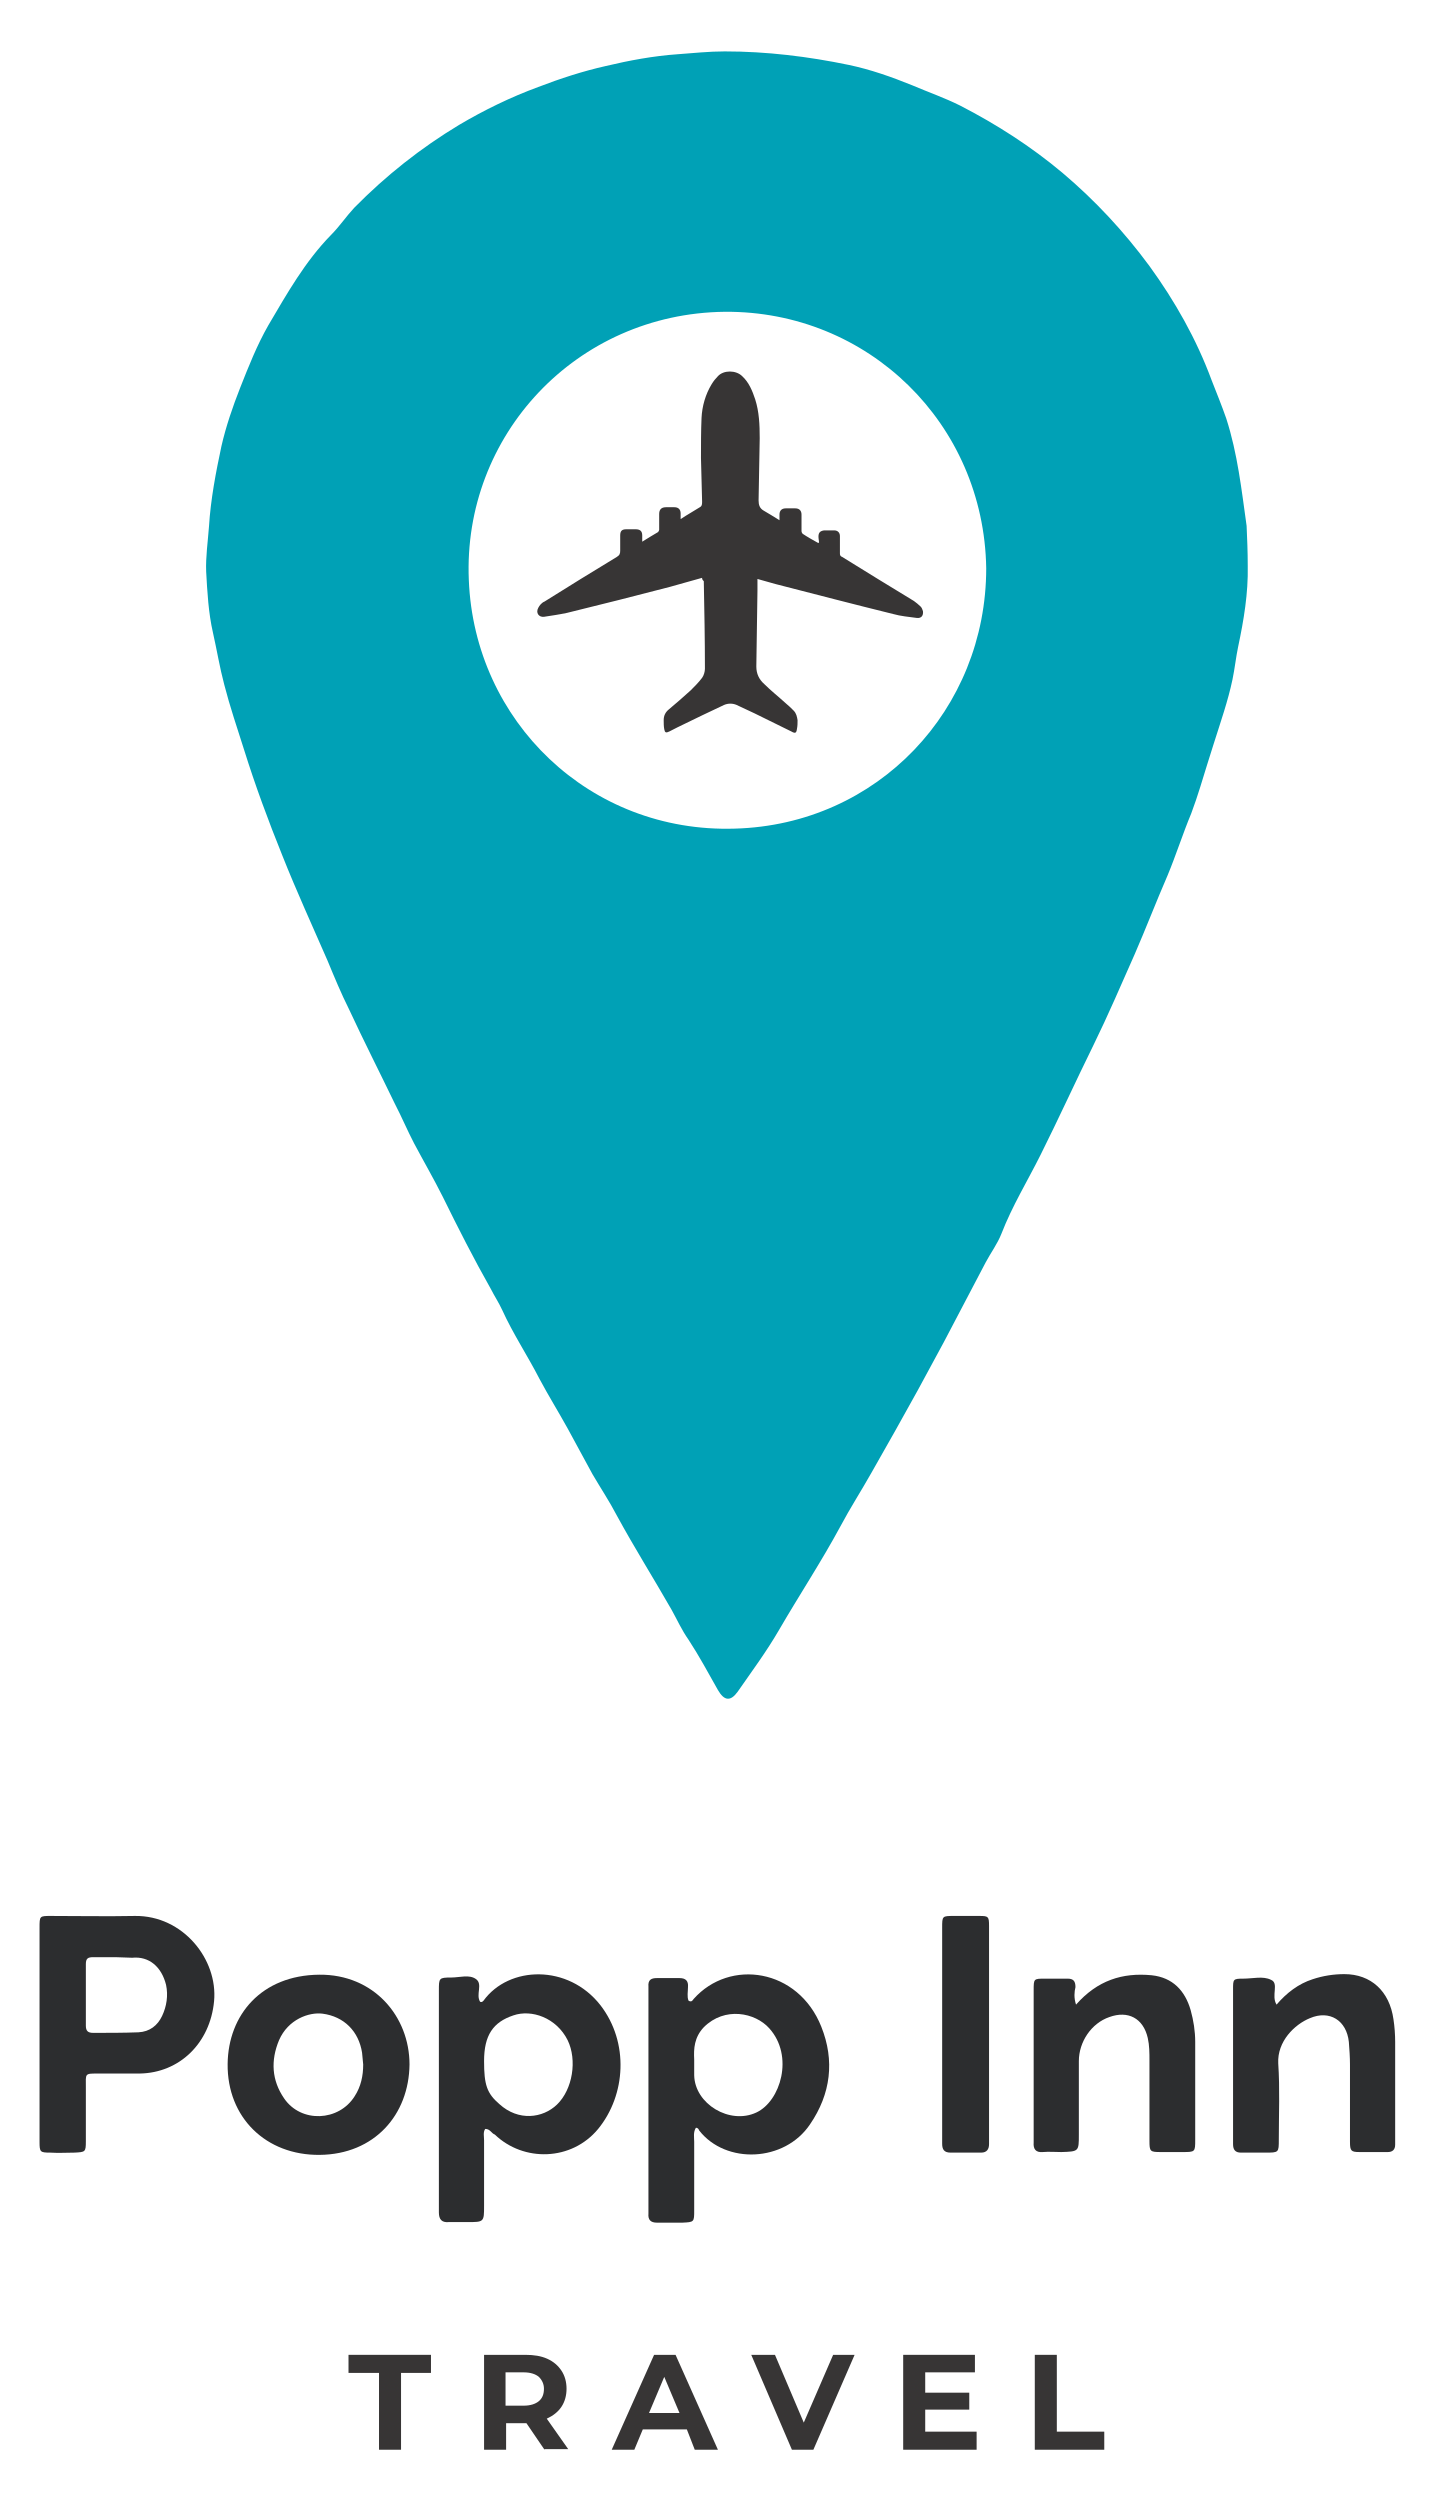
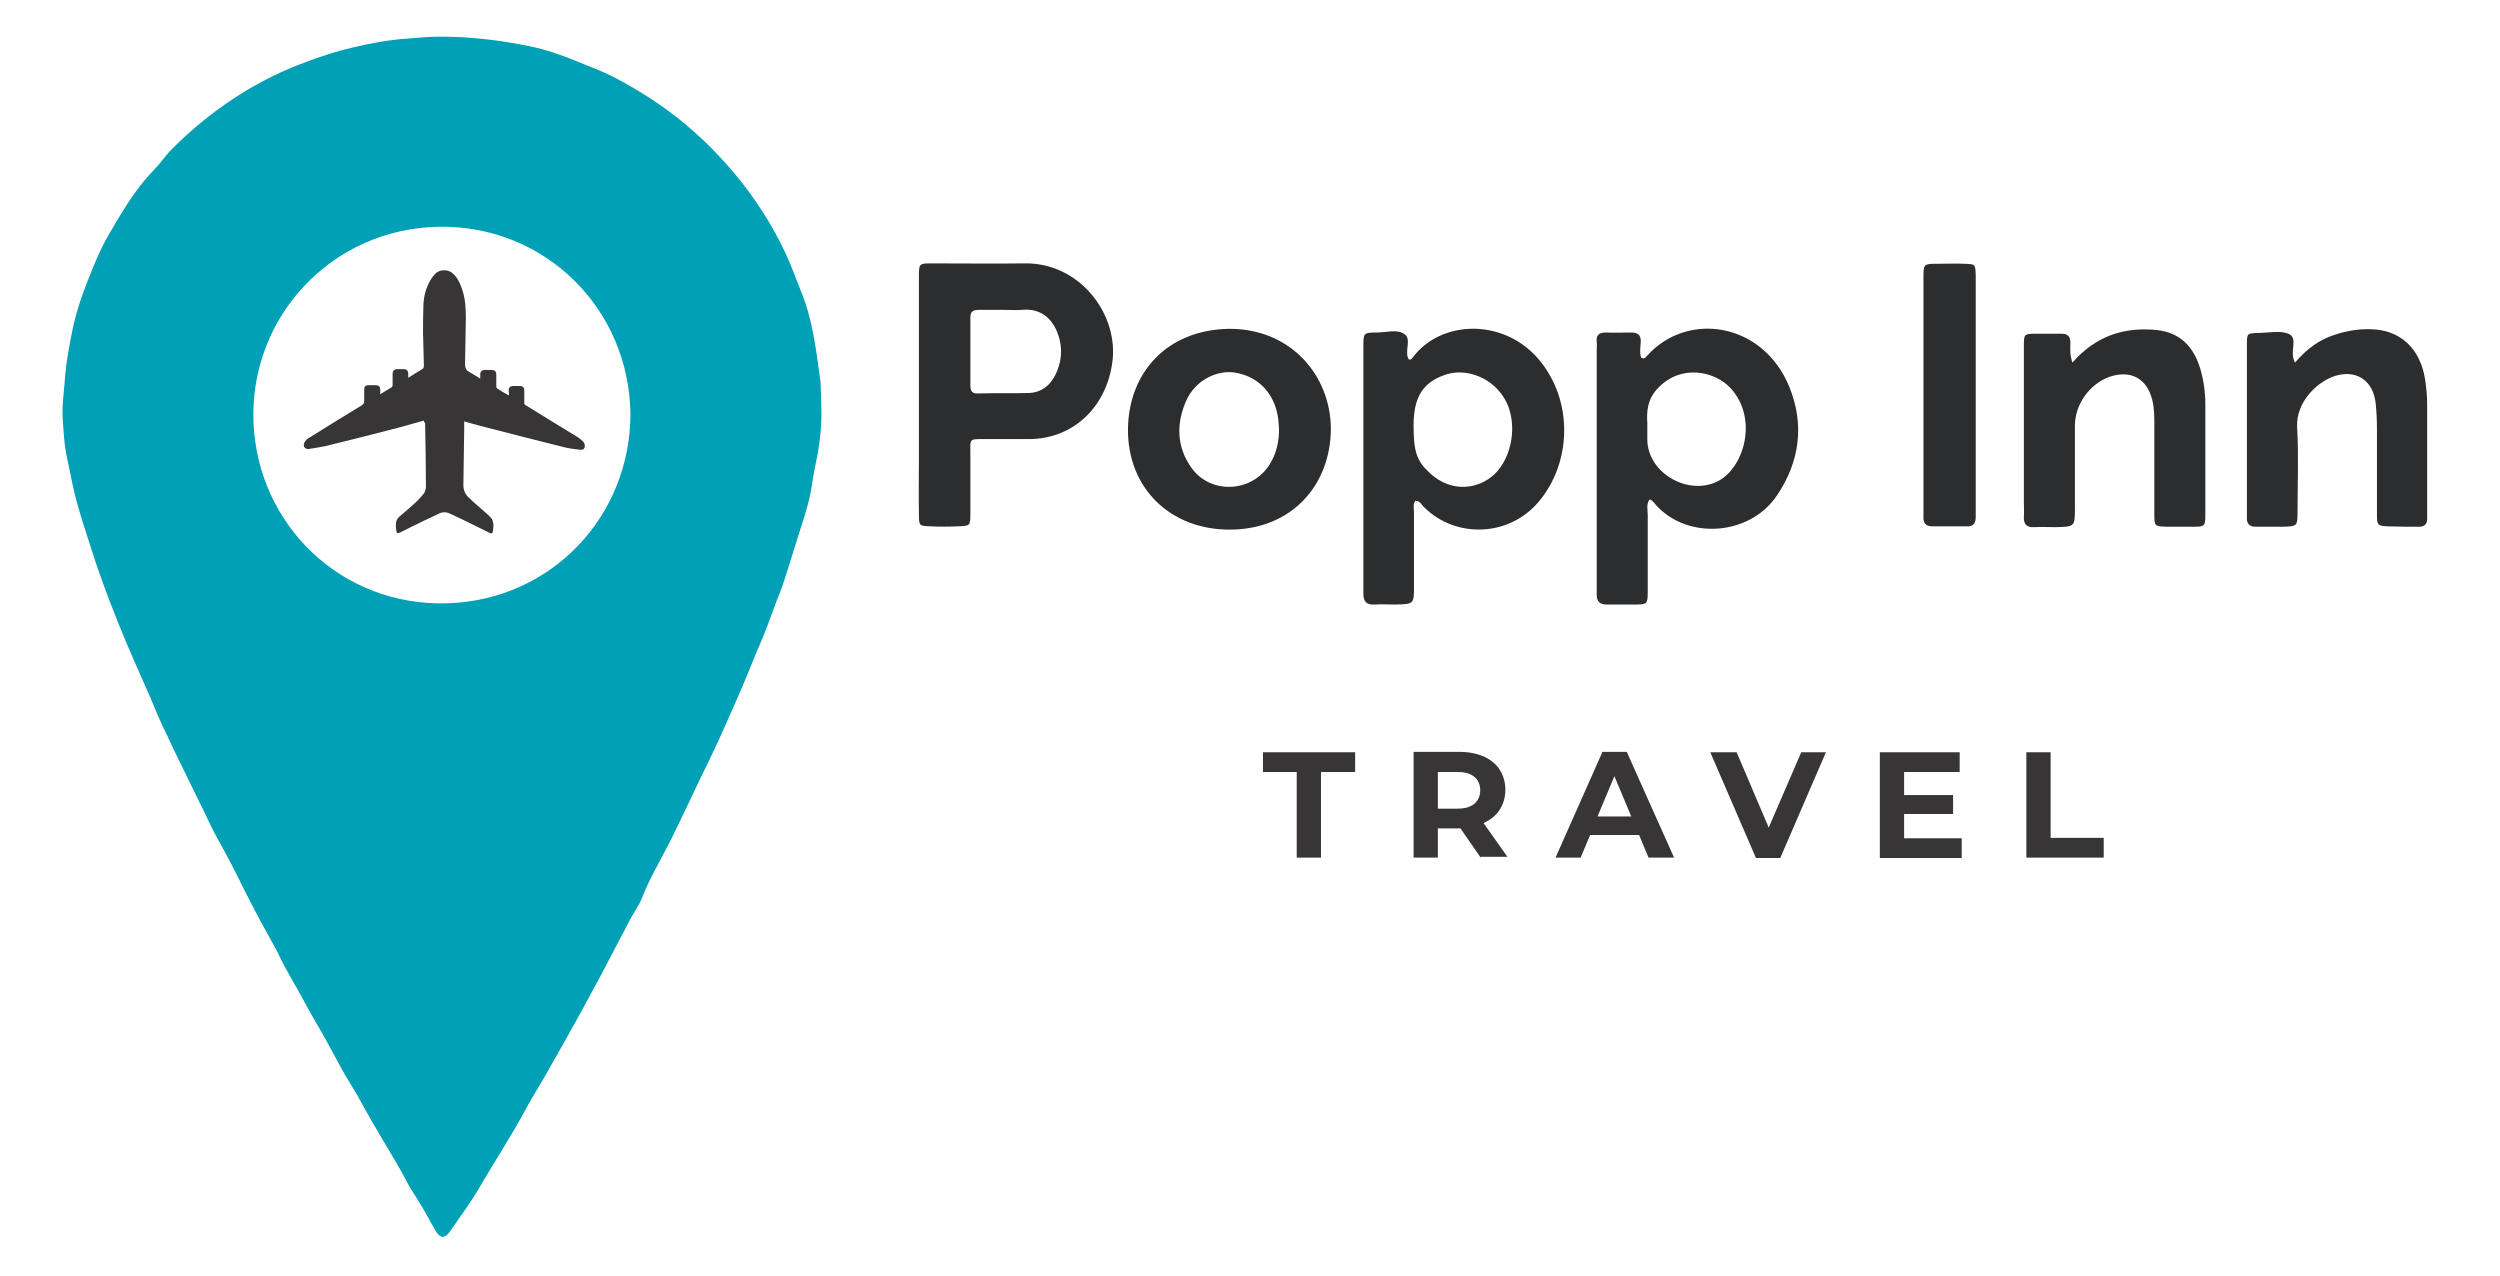
- <svg xmlns="http://www.w3.org/2000/svg" version="1.1" id="Layer_1" x="0px" y="0px" viewBox="0 0 254.2 442.6" style="enable-background:new 0 0 254.2 442.6;" xml:space="preserve">
+ <svg xmlns="http://www.w3.org/2000/svg" version="1.1" id="Layer_1" x="0px" y="0px" viewBox="0 0 607.5 310" style="enable-background:new 0 0 607.5 310;" xml:space="preserve">
  <style type="text/css">
- 	.st0{fill:#2C2D2F;}
- 	.st1{fill:#00A1B6;}
- 	.st2{fill:#373535;}
+ 	.st0{fill:#00A1B6;}
+ 	.st1{fill:#373535;}
+ 	.st2{fill:#2C2D2F;}
</style>
-   <path class="st0" d="M20.5,346.5L20.5,346.5c-1.3,0-2.7,0-4,0c-0.9,0-1.3,0.2-1.3,1.2c0,3.6,0,7.3,0,10.9c0,0.9,0.3,1.3,1.3,1.3  c2.7,0,5.4,0,8-0.1c2-0.1,3.4-1.2,4.2-2.9c0.8-1.7,1.1-3.6,0.7-5.5c-0.8-3.2-3-5.1-6-4.8C22.4,346.6,21.5,346.5,20.5,346.5 M7,360  c0-6.2,0-12.4,0-18.7c0-2.1,0-2.1,2-2.1c5,0,9.9,0.1,14.9,0c8.5-0.1,14.7,7.7,14,15.1c-0.7,7.4-6.1,12.7-13.2,12.8  c-2.4,0-4.7,0-7.1,0c-2.7,0-2.4-0.1-2.4,2.5c0,3.2,0,6.3,0,9.5c0,1.9-0.1,1.9-2,2c-1.4,0-2.8,0.1-4.3,0c-1.8,0-1.9-0.1-1.9-1.9  c0-3,0-6,0-9C7,366.8,7,363.4,7,360" />
-   <path class="st0" d="M85.7,364.9c0,4.2,0.5,5.7,2.7,7.6c3.4,3.1,7.7,2.5,10.2,0.1c2.8-2.7,3.6-7.9,1.9-11.4c-2-4-6.4-5.5-9.6-4.4  C87.3,358,85.7,360.3,85.7,364.9 M85.9,376.9c-0.4,0.6-0.2,1.3-0.2,2c0,3.9,0,7.7,0,11.6c0,2.9,0,2.9-3,2.9c-1.1,0-2.2,0-3.3,0  c-1.2,0.1-1.7-0.5-1.7-1.7c0-0.6,0-1.1,0-1.7c0-12.5,0-25.1,0-37.6c0-2.2,0-2.3,2.2-2.3c1.5,0,3.2-0.6,4.4,0.3  c1.2,0.9-0.1,2.7,0.7,4c0.3,0.1,0.4,0,0.6-0.2c4.5-6.2,15-6.5,20.7,0.8c5.1,6.6,4.5,15.9-0.4,21.9c-4.7,5.7-13.2,5.9-18.3,1  C87,377.7,86.8,376.9,85.9,376.9" />
-   <path class="st0" d="M122.9,364.6c0,1.2,0,2,0,2.8c0.1,5.1,6.3,8.8,11,6.6c4.3-2,6.7-10,2.3-14.9c-2.5-2.8-7.9-3.9-11.6-0.2  C122.9,360.7,122.8,362.7,122.9,364.6 M123.2,376.7c-0.5,0.8-0.3,1.7-0.3,2.5c0,4,0,8,0,12.1c0,2.1,0,2.1-2.1,2.2c-1.5,0-3,0-4.5,0  c-1.1,0-1.6-0.5-1.5-1.6c0-1.3,0-2.5,0-3.8c0-11.7,0-23.3,0-35c0-0.5,0-0.9,0-1.4c-0.1-1.2,0.5-1.5,1.5-1.5c1.3,0,2.7,0,4,0  c1.1,0,1.6,0.5,1.5,1.6c0,0.8-0.2,1.7,0.1,2.4c0.5,0.3,0.7,0,0.9-0.3c6.4-7.2,18.5-5.4,22.6,4.9c2.4,6,1.7,11.9-2,17.3  c-4.5,6.7-14.9,7.1-19.6,1.1C123.7,377,123.6,376.7,123.2,376.7" />
-   <path class="st0" d="M64.3,365.5c-0.1-0.7-0.1-1.4-0.2-2.1c-0.6-3.8-3.2-6.4-7-6.9c-2.4-0.3-6.1,1-7.7,4.7  c-1.5,3.6-1.3,7.1,0.9,10.3c3,4.4,9.7,4.1,12.5-0.4C63.9,369.4,64.3,367.5,64.3,365.5 M72.5,365.5c-0.1,8.9-6.2,15.9-15.9,16  c-9.5,0.1-16.4-6.6-16.3-16.1c0.1-8.7,6-15.7,16.2-15.8C66.2,349.5,72.5,357,72.5,365.5" />
-   <path class="st0" d="M226,354.9c1.8-2.1,3.9-3.7,6.4-4.5c1.8-0.6,3.7-0.9,5.6-0.9c4.7,0,8,3,8.7,8c0.2,1.3,0.3,2.7,0.3,4  c0,5.6,0,11.2,0,16.8c0,0.5,0,0.9,0,1.4c0,0.9-0.5,1.3-1.3,1.3c-1.7,0-3.3,0-5,0c-1.5,0-1.7-0.2-1.7-1.8c0-4.6,0-9.1,0-13.7  c0-1.3-0.1-2.7-0.2-4c-0.4-3.8-3.4-5.7-6.9-4.2c-2.7,1.1-5.8,4.1-5.6,8c0.3,4.5,0.1,9,0.1,13.5c0,2.3,0,2.3-2.4,2.3  c-1.4,0-2.8,0-4.3,0c-1,0-1.4-0.5-1.4-1.5c0-0.4,0-0.8,0-1.2c0-8.7,0-17.5,0-26.2c0-1.8,0-1.9,1.8-1.9c1.7,0,3.5-0.5,4.9,0.2  C226.5,351.1,225,353.3,226,354.9" />
-   <path class="st0" d="M190.5,354.9c3.8-4.3,8.2-5.7,13.4-5.2c3.7,0.4,5.9,2.7,6.9,6.2c0.5,1.8,0.8,3.7,0.8,5.6c0,5.8,0,11.5,0,17.3  c0,2.2,0,2.2-2.3,2.2c-1.3,0-2.5,0-3.8,0c-1.9,0-2-0.1-2-2c0-4.7,0-9.5,0-14.2c0-1.3,0-2.7-0.3-4c-0.8-3.5-3.5-4.9-6.8-3.7  c-3.2,1.1-5.4,4.4-5.4,7.8c0,4.3,0,8.7,0,13c0,3,0,3-3.1,3.1c-1.1,0-2.2-0.1-3.3,0c-1.2,0.1-1.7-0.5-1.6-1.7c0-0.7,0-1.4,0-2.1  c0-8.3,0-16.6,0-24.8c0-2.1,0-2.1,2-2.1c1.3,0,2.7,0,4,0c1,0,1.4,0.4,1.4,1.5C190.2,352.6,190.1,353.7,190.5,354.9" />
-   <path class="st0" d="M166.8,360c0-6.2,0-12.5,0-18.7c0-2.1,0-2.1,2.1-2.1c1.5,0,3,0,4.5,0c1.6,0,1.7,0.1,1.7,1.8c0,0.2,0,0.5,0,0.7  c0,12.1,0,24.1,0,36.2c0,0.6,0,1.1,0,1.7c0,0.9-0.4,1.5-1.4,1.5c-1.8,0-3.6,0-5.4,0c-1.2,0-1.5-0.6-1.5-1.6c0-2.8,0-5.7,0-8.5  C166.8,367.2,166.8,363.6,166.8,360L166.8,360z" />
-   <path class="st1" d="M174.6,100.6C174.2,75,153.7,55,128.3,55.2C102,55.5,81.9,77.1,83,102.7c1,25,21.4,44.8,47.1,44  C155.4,146,174.6,125.6,174.6,100.6 M220.9,100.2c0.1,4.8-0.7,9.6-1.7,14.3c-0.4,1.9-0.6,3.9-1,5.8c-0.8,3.8-2.1,7.5-3.3,11.3  c-0.8,2.5-1.6,5.1-2.4,7.7c-0.5,1.6-1,3.1-1.6,4.7c-1.5,3.6-2.7,7.4-4.2,11c-2,4.6-3.8,9.3-5.8,13.9c-2.4,5.4-4.7,10.8-7.3,16.1  c-3.2,6.5-6.2,13.1-9.4,19.5c-2.3,4.6-5,9-6.9,13.9c-0.7,1.8-1.9,3.4-2.8,5.1c-2.5,4.7-4.9,9.4-7.4,14.1c-1.5,2.8-3.1,5.7-4.6,8.5  c-2.7,4.9-5.4,9.7-8.2,14.6c-1.8,3.2-3.8,6.3-5.5,9.5c-3.4,6.3-7.3,12.2-10.9,18.4c-2.2,3.8-4.8,7.3-7.3,10.9  c-1.3,1.8-2.4,1.6-3.5-0.3c-1.7-3-3.3-6-5.2-8.9c-1.2-1.7-2-3.5-3-5.3c-3.2-5.6-6.6-11-9.7-16.7c-1.3-2.5-2.9-4.9-4.3-7.3  c-1.5-2.7-2.9-5.4-4.4-8.1c-1.6-2.9-3.4-5.8-5-8.8c-2.1-4.1-4.7-8-6.6-12.2c-0.6-1.3-1.4-2.5-2-3.7c-3-5.3-5.8-10.8-8.5-16.3  c-1.6-3.2-3.4-6.3-5.1-9.5c-1.2-2.3-2.2-4.7-3.4-7c-2.7-5.6-5.5-11.1-8.1-16.7c-1.4-2.8-2.6-5.7-3.8-8.6c-2.7-6.2-5.5-12.3-8-18.6  c-2.5-6.2-4.8-12.4-6.8-18.8c-1.2-3.8-2.5-7.6-3.5-11.5c-0.8-3-1.3-6.1-2-9.2c-0.8-3.5-1-7.2-1.2-10.8c-0.1-2.6,0.3-5.3,0.5-8  c0.3-4.8,1.2-9.5,2.2-14.2c0.8-3.5,2-7,3.3-10.3c1.5-3.8,3-7.6,5-11.1c3.3-5.6,6.5-11.3,11.1-16c1.5-1.5,2.7-3.3,4.1-4.8  c5.6-5.7,11.8-10.6,18.6-14.7c4.4-2.6,9.1-4.9,14-6.7c3.9-1.5,7.9-2.8,11.9-3.7c4.2-1,8.5-1.8,12.8-2.1c2.8-0.2,5.5-0.5,8.3-0.5  c7.4,0,14.8,0.9,22,2.4c3.8,0.8,7.5,2.1,11.2,3.6c2.8,1.2,5.7,2.2,8.5,3.6c6.4,3.3,12.5,7.2,18.1,11.9c5.8,4.9,10.9,10.4,15.4,16.5  c4.5,6.2,8.3,12.9,11,20.2c0.9,2.3,1.8,4.5,2.6,6.8c2,6.2,2.7,12.6,3.6,19C220.8,95.3,220.9,97.7,220.9,100.2" />
-   <path class="st2" d="M124.3,102.3c-1.9,0.5-3.8,1.1-5.7,1.6c-6.1,1.6-12.1,3.1-18.2,4.6c-1.4,0.3-2.8,0.5-4.1,0.7  c-0.9,0.1-1.5-0.7-1-1.6c0.2-0.4,0.6-0.9,1.1-1.1c4.3-2.7,8.5-5.3,12.8-7.9c0.5-0.3,0.6-0.6,0.6-1.1c0-0.9,0-1.8,0-2.7  c0-0.8,0.3-1.1,1.1-1.1c0.5,0,1.1,0,1.6,0c0.8,0,1.2,0.3,1.2,1.1c0,0.3,0,0.6,0,1.1c1-0.6,1.9-1.2,2.8-1.7c0.1-0.1,0.2-0.3,0.2-0.4  c0-0.9,0-1.9,0-2.8c0-0.8,0.4-1.2,1.2-1.2c0.5,0,1,0,1.5,0c0.7,0,1.1,0.4,1.1,1.1c0,0.3,0,0.6,0,1c1.2-0.8,2.3-1.4,3.4-2.1  c0.4-0.2,0.4-0.6,0.4-1c-0.1-2.6-0.1-5.2-0.2-7.7c0-2.4,0-4.8,0.1-7.1c0.1-2.1,0.7-4.2,1.8-6c0.3-0.5,0.7-1,1.1-1.4  c1-1.1,3.2-1.1,4.3,0c1.2,1.1,1.8,2.6,2.3,4.1c0.7,2.2,0.8,4.5,0.8,6.9c-0.1,3.7-0.1,7.3-0.2,11c0,0.8,0.2,1.4,0.9,1.8  c0.9,0.5,1.8,1.1,2.8,1.7c0-0.4,0-0.7,0-1c0-0.7,0.4-1.1,1.1-1.1c0.6,0,1.1,0,1.7,0c0.7,0,1.1,0.4,1.1,1.1c0,1,0,1.9,0,2.9  c0,0.2,0.1,0.4,0.2,0.5c0.9,0.6,1.8,1.1,2.7,1.6c0.1,0,0.1,0,0.2,0c0-0.4-0.1-0.7-0.1-1.1c0-0.7,0.3-1,1-1.1c0.6,0,1.2,0,1.8,0  c0.6,0,1,0.4,1,1c0,1,0,2.1,0,3.1c0,0.3,0.1,0.5,0.4,0.6c4.2,2.6,8.4,5.2,12.7,7.8c0.4,0.3,0.8,0.6,1.2,1c0.2,0.2,0.3,0.5,0.4,0.8  c0.1,0.8-0.3,1.3-1.1,1.2c-1.4-0.2-2.8-0.3-4.2-0.7c-6.9-1.7-13.8-3.5-20.8-5.3c-1.1-0.3-2.1-0.6-3.2-0.9c0,0.8,0,1.4,0,2.1  c-0.1,4.5-0.1,8.9-0.2,13.4c0,1.3,0.5,2.3,1.4,3.1c1.2,1.2,2.6,2.3,3.8,3.4c0.5,0.4,1,0.9,1.4,1.3c0.5,0.5,0.6,1.1,0.7,1.7  c0,0.5,0,1-0.1,1.5c-0.1,0.8-0.3,0.9-1,0.5c-2.2-1.1-4.3-2.1-6.5-3.2c-1.1-0.5-2.1-1-3.2-1.5c-0.7-0.3-1.5-0.3-2.2,0  c-1.3,0.6-2.5,1.2-3.8,1.8c-2,1-4,1.9-5.9,2.9c-0.6,0.3-0.8,0.2-0.9-0.4c-0.1-0.5-0.1-1.1-0.1-1.6c0-0.8,0.3-1.4,0.9-1.9  c1.3-1.1,2.6-2.2,3.9-3.4c0.7-0.7,1.4-1.4,2-2.2c0.3-0.4,0.5-1.1,0.5-1.6c0-5.2-0.1-10.3-0.2-15.5  C124.3,102.6,124.3,102.5,124.3,102.3" />
  <g>
-     <path class="st2" d="M67.1,420.1h-5.4v-3.2h14.6v3.2H71v13.6h-3.9V420.1z" />
-     <path class="st2" d="M96.4,433.7l-3.2-4.7h-0.2h-3.4v4.7h-3.9v-16.8h7.3c1.5,0,2.8,0.2,3.9,0.7c1.1,0.5,1.9,1.2,2.5,2.1   s0.9,2,0.9,3.2s-0.3,2.3-0.9,3.2c-0.6,0.9-1.5,1.6-2.6,2.1l3.8,5.4H96.4z M95.4,420.8c-0.6-0.5-1.5-0.8-2.7-0.8h-3.2v5.9h3.2   c1.2,0,2.1-0.3,2.7-0.8c0.6-0.5,0.9-1.2,0.9-2.2C96.3,422.1,96,421.4,95.4,420.8z" />
-     <path class="st2" d="M121.6,430.1h-7.8l-1.5,3.6h-4l7.5-16.8h3.8l7.5,16.8h-4.1L121.6,430.1z M120.3,427.2l-2.7-6.4l-2.7,6.4H120.3   z" />
-     <path class="st2" d="M151.3,416.9l-7.3,16.8h-3.8l-7.2-16.8h4.2l5.1,12l5.2-12H151.3z" />
-     <path class="st2" d="M172.9,430.6v3.1h-13v-16.8h12.7v3.1h-8.8v3.6h7.8v3h-7.8v3.9H172.9z" />
-     <path class="st2" d="M183.2,416.9h3.9v13.6h8.4v3.2h-12.3V416.9z" />
+     <path class="st0" d="M153.2,100.5c-0.4-25.7-20.9-45.7-46.3-45.4c-26.2,0.3-46.3,21.9-45.3,47.5c1,25,21.4,44.8,47.1,44   C134.1,145.8,153.2,125.4,153.2,100.5 M199.6,100c0.1,4.8-0.7,9.6-1.7,14.3c-0.4,1.9-0.6,3.9-1,5.8c-0.8,3.8-2.1,7.5-3.3,11.3   c-0.8,2.5-1.6,5.1-2.4,7.7c-0.5,1.6-1,3.1-1.6,4.7c-1.5,3.6-2.7,7.4-4.2,11c-2,4.6-3.8,9.3-5.8,13.9c-2.4,5.4-4.7,10.8-7.3,16.1   c-3.2,6.5-6.2,13.1-9.4,19.5c-2.3,4.6-5,9-6.9,13.9c-0.7,1.8-1.9,3.4-2.8,5.1c-2.5,4.7-4.9,9.4-7.4,14.1c-1.5,2.8-3.1,5.7-4.6,8.5   c-2.7,4.9-5.4,9.7-8.2,14.6c-1.8,3.2-3.8,6.3-5.5,9.5c-3.4,6.3-7.3,12.2-10.9,18.4c-2.2,3.8-4.8,7.3-7.3,10.9   c-1.3,1.8-2.4,1.6-3.5-0.3c-1.7-3-3.3-6-5.2-8.9c-1.2-1.7-2-3.5-3-5.3c-3.2-5.6-6.6-11-9.7-16.7c-1.3-2.5-2.9-4.9-4.3-7.3   c-1.5-2.7-2.9-5.4-4.4-8.1c-1.6-2.9-3.4-5.8-5-8.8c-2.1-4.1-4.7-8-6.6-12.2c-0.6-1.3-1.4-2.5-2-3.7c-3-5.3-5.8-10.8-8.5-16.3   c-1.6-3.2-3.4-6.3-5.1-9.5c-1.2-2.3-2.2-4.7-3.4-7c-2.7-5.6-5.5-11.1-8.1-16.7c-1.4-2.8-2.6-5.7-3.8-8.6c-2.7-6.2-5.5-12.3-8-18.6   c-2.5-6.2-4.8-12.4-6.8-18.8c-1.2-3.8-2.5-7.6-3.5-11.5c-0.8-3-1.3-6.1-2-9.2c-0.8-3.5-1-7.2-1.2-10.8c-0.1-2.6,0.3-5.3,0.5-8   c0.3-4.8,1.2-9.5,2.2-14.2c0.8-3.5,2-7,3.3-10.3c1.5-3.8,3-7.6,5-11.1c3.3-5.6,6.5-11.3,11.1-16c1.5-1.5,2.7-3.3,4.1-4.8   c5.6-5.7,11.8-10.6,18.6-14.7c4.4-2.6,9.1-4.9,14-6.7c3.9-1.5,7.9-2.8,11.9-3.7c4.2-1,8.5-1.8,12.8-2.1c2.8-0.2,5.5-0.5,8.3-0.5   c7.4,0,14.8,0.9,22,2.4c3.8,0.8,7.5,2.1,11.2,3.6c2.8,1.2,5.7,2.2,8.5,3.6c6.4,3.3,12.5,7.2,18.1,11.9c5.8,4.9,10.9,10.4,15.4,16.5   c4.5,6.2,8.3,12.9,11,20.2c0.9,2.3,1.8,4.5,2.6,6.8c2,6.2,2.7,12.6,3.6,19C199.5,95.2,199.5,97.6,199.6,100" />
+     <path class="st1" d="M103,102.2c-1.9,0.5-3.8,1.1-5.7,1.6c-6.1,1.6-12.1,3.1-18.2,4.6c-1.4,0.3-2.8,0.5-4.1,0.7   c-0.9,0.1-1.5-0.7-1-1.6c0.2-0.4,0.6-0.9,1.1-1.1c4.3-2.7,8.5-5.3,12.8-7.9c0.5-0.3,0.6-0.6,0.6-1.1c0-0.9,0-1.8,0-2.7   c0-0.8,0.3-1.1,1.1-1.1c0.5,0,1.1,0,1.6,0c0.8,0,1.2,0.3,1.2,1.1c0,0.3,0,0.6,0,1.1c1-0.6,1.9-1.2,2.8-1.7c0.1-0.1,0.2-0.3,0.2-0.4   c0-0.9,0-1.9,0-2.8c0-0.8,0.4-1.2,1.2-1.2c0.5,0,1,0,1.5,0c0.7,0,1.1,0.4,1.1,1.1c0,0.3,0,0.6,0,1c1.2-0.8,2.3-1.4,3.4-2.1   c0.4-0.2,0.4-0.6,0.4-1c-0.1-2.6-0.1-5.2-0.2-7.7c0-2.4,0-4.8,0.1-7.1c0.1-2.1,0.7-4.2,1.8-6c0.3-0.5,0.7-1,1.1-1.4   c1-1.1,3.2-1.1,4.3,0c1.2,1.1,1.8,2.6,2.3,4.1c0.7,2.2,0.8,4.5,0.8,6.9c-0.1,3.7-0.1,7.3-0.2,11c0,0.8,0.2,1.4,0.9,1.8   c0.9,0.5,1.8,1.1,2.8,1.7c0-0.4,0-0.7,0-1c0-0.7,0.4-1.1,1.1-1.1c0.6,0,1.1,0,1.7,0c0.7,0,1.1,0.4,1.1,1.1c0,1,0,1.9,0,2.9   c0,0.2,0.1,0.4,0.2,0.5c0.9,0.6,1.8,1.1,2.7,1.6c0.1,0,0.1,0,0.2,0c0-0.4-0.1-0.7-0.1-1.1c0-0.7,0.3-1,1-1.1c0.6,0,1.2,0,1.8,0   c0.6,0,1,0.4,1,1c0,1,0,2.1,0,3.1c0,0.3,0.1,0.5,0.4,0.6c4.2,2.6,8.4,5.2,12.7,7.8c0.4,0.3,0.8,0.6,1.2,1c0.2,0.2,0.3,0.5,0.4,0.8   c0.1,0.8-0.3,1.3-1.1,1.2c-1.4-0.2-2.8-0.3-4.2-0.7c-6.9-1.7-13.8-3.5-20.8-5.3c-1.1-0.3-2.1-0.6-3.2-0.9c0,0.8,0,1.4,0,2.1   c-0.1,4.5-0.1,8.9-0.2,13.4c0,1.3,0.5,2.3,1.4,3.1c1.2,1.2,2.6,2.3,3.8,3.4c0.5,0.4,1,0.9,1.4,1.3c0.5,0.5,0.6,1.1,0.7,1.7   c0,0.5,0,1-0.1,1.5c-0.1,0.8-0.3,0.9-1,0.5c-2.2-1.1-4.3-2.1-6.5-3.2c-1.1-0.5-2.1-1-3.2-1.5c-0.7-0.3-1.5-0.3-2.2,0   c-1.3,0.6-2.5,1.2-3.8,1.8c-2,1-4,1.9-5.9,2.9c-0.6,0.3-0.8,0.2-0.9-0.4c-0.1-0.5-0.1-1.1-0.1-1.6c0-0.8,0.3-1.4,0.9-1.9   c1.3-1.1,2.6-2.2,3.9-3.4c0.7-0.7,1.4-1.4,2-2.2c0.3-0.4,0.5-1.1,0.5-1.6c0-5.2-0.1-10.3-0.2-15.5C103,102.5,103,102.4,103,102.2" />
+   </g>
+   <g>
+     <path class="st2" d="M243.9,75.3L243.9,75.3c-2,0-4.1,0-6.1,0c-1.3,0-2,0.4-2,1.8c0,5.5,0,11.1,0,16.6c0,1.4,0.5,2,1.9,1.9   c4.1-0.1,8.2,0,12.3-0.1c3-0.1,5.2-1.8,6.5-4.5c1.3-2.7,1.7-5.5,1-8.4c-1.2-5-4.5-7.8-9.2-7.3C246.8,75.4,245.4,75.3,243.9,75.3    M223.3,95.8c0-9.5,0-19,0-28.5c0-3.2,0-3.3,3-3.3c7.6,0,15.2,0.1,22.7,0c13-0.2,22.4,11.7,21.4,23.1c-1.1,11.4-9.3,19.5-20.2,19.6   c-3.6,0-7.2,0-10.8,0c-4.1,0-3.6-0.2-3.6,3.8c0,4.8,0,9.6,0,14.4c0,2.9-0.1,2.9-3.1,3c-2.2,0.1-4.3,0.1-6.5,0   c-2.8-0.1-2.9-0.1-2.9-2.8c-0.1-4.6,0-9.1,0-13.7C223.3,106.2,223.3,101,223.3,95.8" />
+     <path class="st2" d="M343.5,103.4c0,6.5,0.8,8.7,4.1,11.7c5.2,4.7,11.7,3.8,15.6,0.1c4.3-4.2,5.5-12,2.9-17.4   c-3-6.1-9.8-8.4-14.7-6.8C345.9,92.8,343.5,96.3,343.5,103.4 M343.9,121.7c-0.6,0.9-0.3,2-0.3,3c0,5.9,0,11.8,0,17.7   c0,4.4,0,4.4-4.6,4.5c-1.7,0-3.4-0.1-5.1,0c-1.9,0.1-2.6-0.8-2.6-2.6c0-0.8,0-1.7,0-2.5c0-19.2,0-38.3,0-57.5c0-3.4,0-3.5,3.3-3.5   c2.3,0,4.9-0.9,6.7,0.4c1.8,1.3-0.1,4.1,1,6.1c0.4,0.2,0.7,0,0.9-0.3c6.9-9.5,23-9.9,31.5,1.3c7.7,10.1,6.9,24.4-0.7,33.5   c-7.2,8.7-20.2,9.1-27.9,1.5C345.5,122.8,345.2,121.7,343.9,121.7" />
+     <path class="st2" d="M400.3,102.8c0,1.8,0,3,0,4.2c0.2,7.9,9.7,13.4,16.8,10.1c6.6-3,10.3-15.2,3.5-22.7c-3.8-4.2-12-6-17.6-0.2   C400.3,96.9,400.1,100,400.3,102.8 M400.8,121.4c-0.8,1.2-0.4,2.6-0.4,3.8c0,6.1,0,12.3,0,18.4c0,3.2-0.1,3.3-3.1,3.3   c-2.3,0-4.6,0-6.9,0c-1.7,0-2.4-0.8-2.4-2.4c0-1.9,0-3.9,0-5.8c0-17.8,0-35.6,0-53.4c0-0.7,0.1-1.5,0-2.2c-0.2-1.8,0.7-2.3,2.3-2.3   c2,0.1,4.1,0,6.1,0c1.7,0,2.4,0.7,2.3,2.4c-0.1,1.3-0.3,2.6,0.1,3.7c0.8,0.5,1.1-0.1,1.4-0.4c9.8-11,28.2-8.2,34.6,7.5   c3.7,9.1,2.6,18.1-3,26.4c-6.9,10.2-22.7,10.8-30,1.6C401.6,121.9,401.4,121.4,400.8,121.4" />
+     <path class="st2" d="M310.8,104.3c-0.1-1.1-0.1-2.2-0.3-3.2c-1-5.8-5-9.8-10.7-10.6c-3.7-0.5-9.3,1.5-11.7,7.2   c-2.3,5.5-2.1,10.9,1.3,15.8c4.6,6.7,14.7,6.3,19.1-0.6C310.2,110.2,310.8,107.3,310.8,104.3 M323.4,104.3   c-0.1,13.5-9.4,24.3-24.4,24.4c-14.6,0.1-25.1-10.1-24.9-24.6c0.2-13.3,9.2-24,24.7-24.2C313.7,79.9,323.4,91.3,323.4,104.3" />
+     <path class="st2" d="M557.7,88.1c2.8-3.3,5.9-5.6,9.8-6.8c2.8-0.9,5.6-1.4,8.5-1.3c7.2,0.1,12.1,4.6,13.3,12.2   c0.3,2,0.5,4.1,0.5,6.1c0,8.5,0,17.1,0,25.6c0,0.7,0,1.4,0,2.2c0,1.3-0.7,1.9-2,1.9c-2.5,0-5.1,0-7.6-0.1c-2.4-0.1-2.6-0.3-2.6-2.8   c0-7,0-14,0-20.9c0-2-0.1-4.1-0.3-6.1c-0.6-5.9-5.1-8.6-10.6-6.5c-4,1.6-8.8,6.3-8.5,12.2c0.4,6.8,0.1,13.7,0.1,20.6   c0,3.5-0.1,3.5-3.7,3.6c-2.2,0-4.3,0-6.5,0c-1.5,0-2.2-0.8-2.1-2.3c0-0.6,0-1.2,0-1.8c0-13.4,0-26.7,0-40.1c0-2.8,0-2.8,2.8-2.9   c2.5,0,5.4-0.7,7.5,0.3C558.5,82.3,556.2,85.6,557.7,88.1" />
+     <path class="st2" d="M503.6,88.1c5.7-6.5,12.6-8.7,20.5-7.9c5.7,0.6,9,4.1,10.6,9.5c0.8,2.8,1.2,5.6,1.2,8.6c0,8.8,0,17.6,0,26.4   c0,3.3,0,3.3-3.5,3.3c-1.9,0-3.9,0-5.8,0c-3-0.1-3.1-0.1-3.1-3c0-7.2,0-14.5,0-21.7c0-2,0-4.1-0.5-6.1c-1.3-5.3-5.3-7.4-10.5-5.6   c-4.8,1.8-8.3,6.7-8.3,11.9c0,6.6,0,13.3,0,19.9c0,4.6,0,4.6-4.8,4.7c-1.7,0-3.4-0.1-5.1,0c-1.9,0.1-2.6-0.8-2.5-2.6   c0.1-1.1,0-2.2,0-3.3c0-12.6,0-25.3,0-37.9c0-3.2,0-3.2,3.1-3.2c2,0,4.1,0,6.1,0c1.5,0,2.1,0.7,2.1,2.2   C503.1,84.6,502.9,86.2,503.6,88.1" />
+     <path class="st2" d="M467.4,95.8c0-9.5,0-19,0-28.5c0-3.1,0.1-3.2,3.2-3.2c2.3,0,4.6-0.1,6.9,0c2.5,0.1,2.5,0.1,2.6,2.7   c0,0.4,0,0.7,0,1.1c0,18.4,0,36.9,0,55.3c0,0.8,0,1.7,0,2.5c0,1.4-0.6,2.3-2.2,2.2c-2.8,0-5.5,0-8.3,0c-1.8,0-2.3-0.9-2.2-2.5   c0-4.3,0-8.7,0-13C467.4,106.9,467.4,101.3,467.4,95.8L467.4,95.8z" />
+     <g>
+       <path class="st1" d="M315.1,187.6h-8.2v-4.8h22.4v4.8H321v20.8h-5.9V187.6z" />
+       <path class="st1" d="M359.8,208.4l-4.9-7.1h-0.3h-5.2v7.1h-5.9v-25.7h11.1c2.3,0,4.2,0.4,5.9,1.1c1.7,0.8,3,1.8,3.9,3.2    c0.9,1.4,1.4,3,1.4,4.9c0,1.9-0.5,3.5-1.4,4.9c-0.9,1.4-2.2,2.4-3.9,3.2l5.8,8.2H359.8z M358.3,188.8c-0.9-0.8-2.3-1.2-4.1-1.2    h-4.8v8.9h4.8c1.8,0,3.1-0.4,4.1-1.2c0.9-0.8,1.4-1.9,1.4-3.3C359.7,190.7,359.2,189.5,358.3,188.8z" />
+       <path class="st1" d="M398.3,202.9h-11.9l-2.3,5.5H378l11.4-25.7h5.9l11.5,25.7h-6.2L398.3,202.9z M396.4,198.4l-4.1-9.8l-4.1,9.8    H396.4z" />
+       <path class="st1" d="M443.7,182.8l-11.1,25.7h-5.9l-11.1-25.7h6.4l7.8,18.3l7.9-18.3H443.7z" />
+       <path class="st1" d="M476.7,203.7v4.8h-19.9v-25.7h19.4v4.8h-13.5v5.6h11.9v4.6h-11.9v5.9H476.7z" />
+       <path class="st1" d="M492.4,182.8h5.9v20.8h12.9v4.8h-18.8V182.8z" />
+     </g>
  </g>
</svg>
